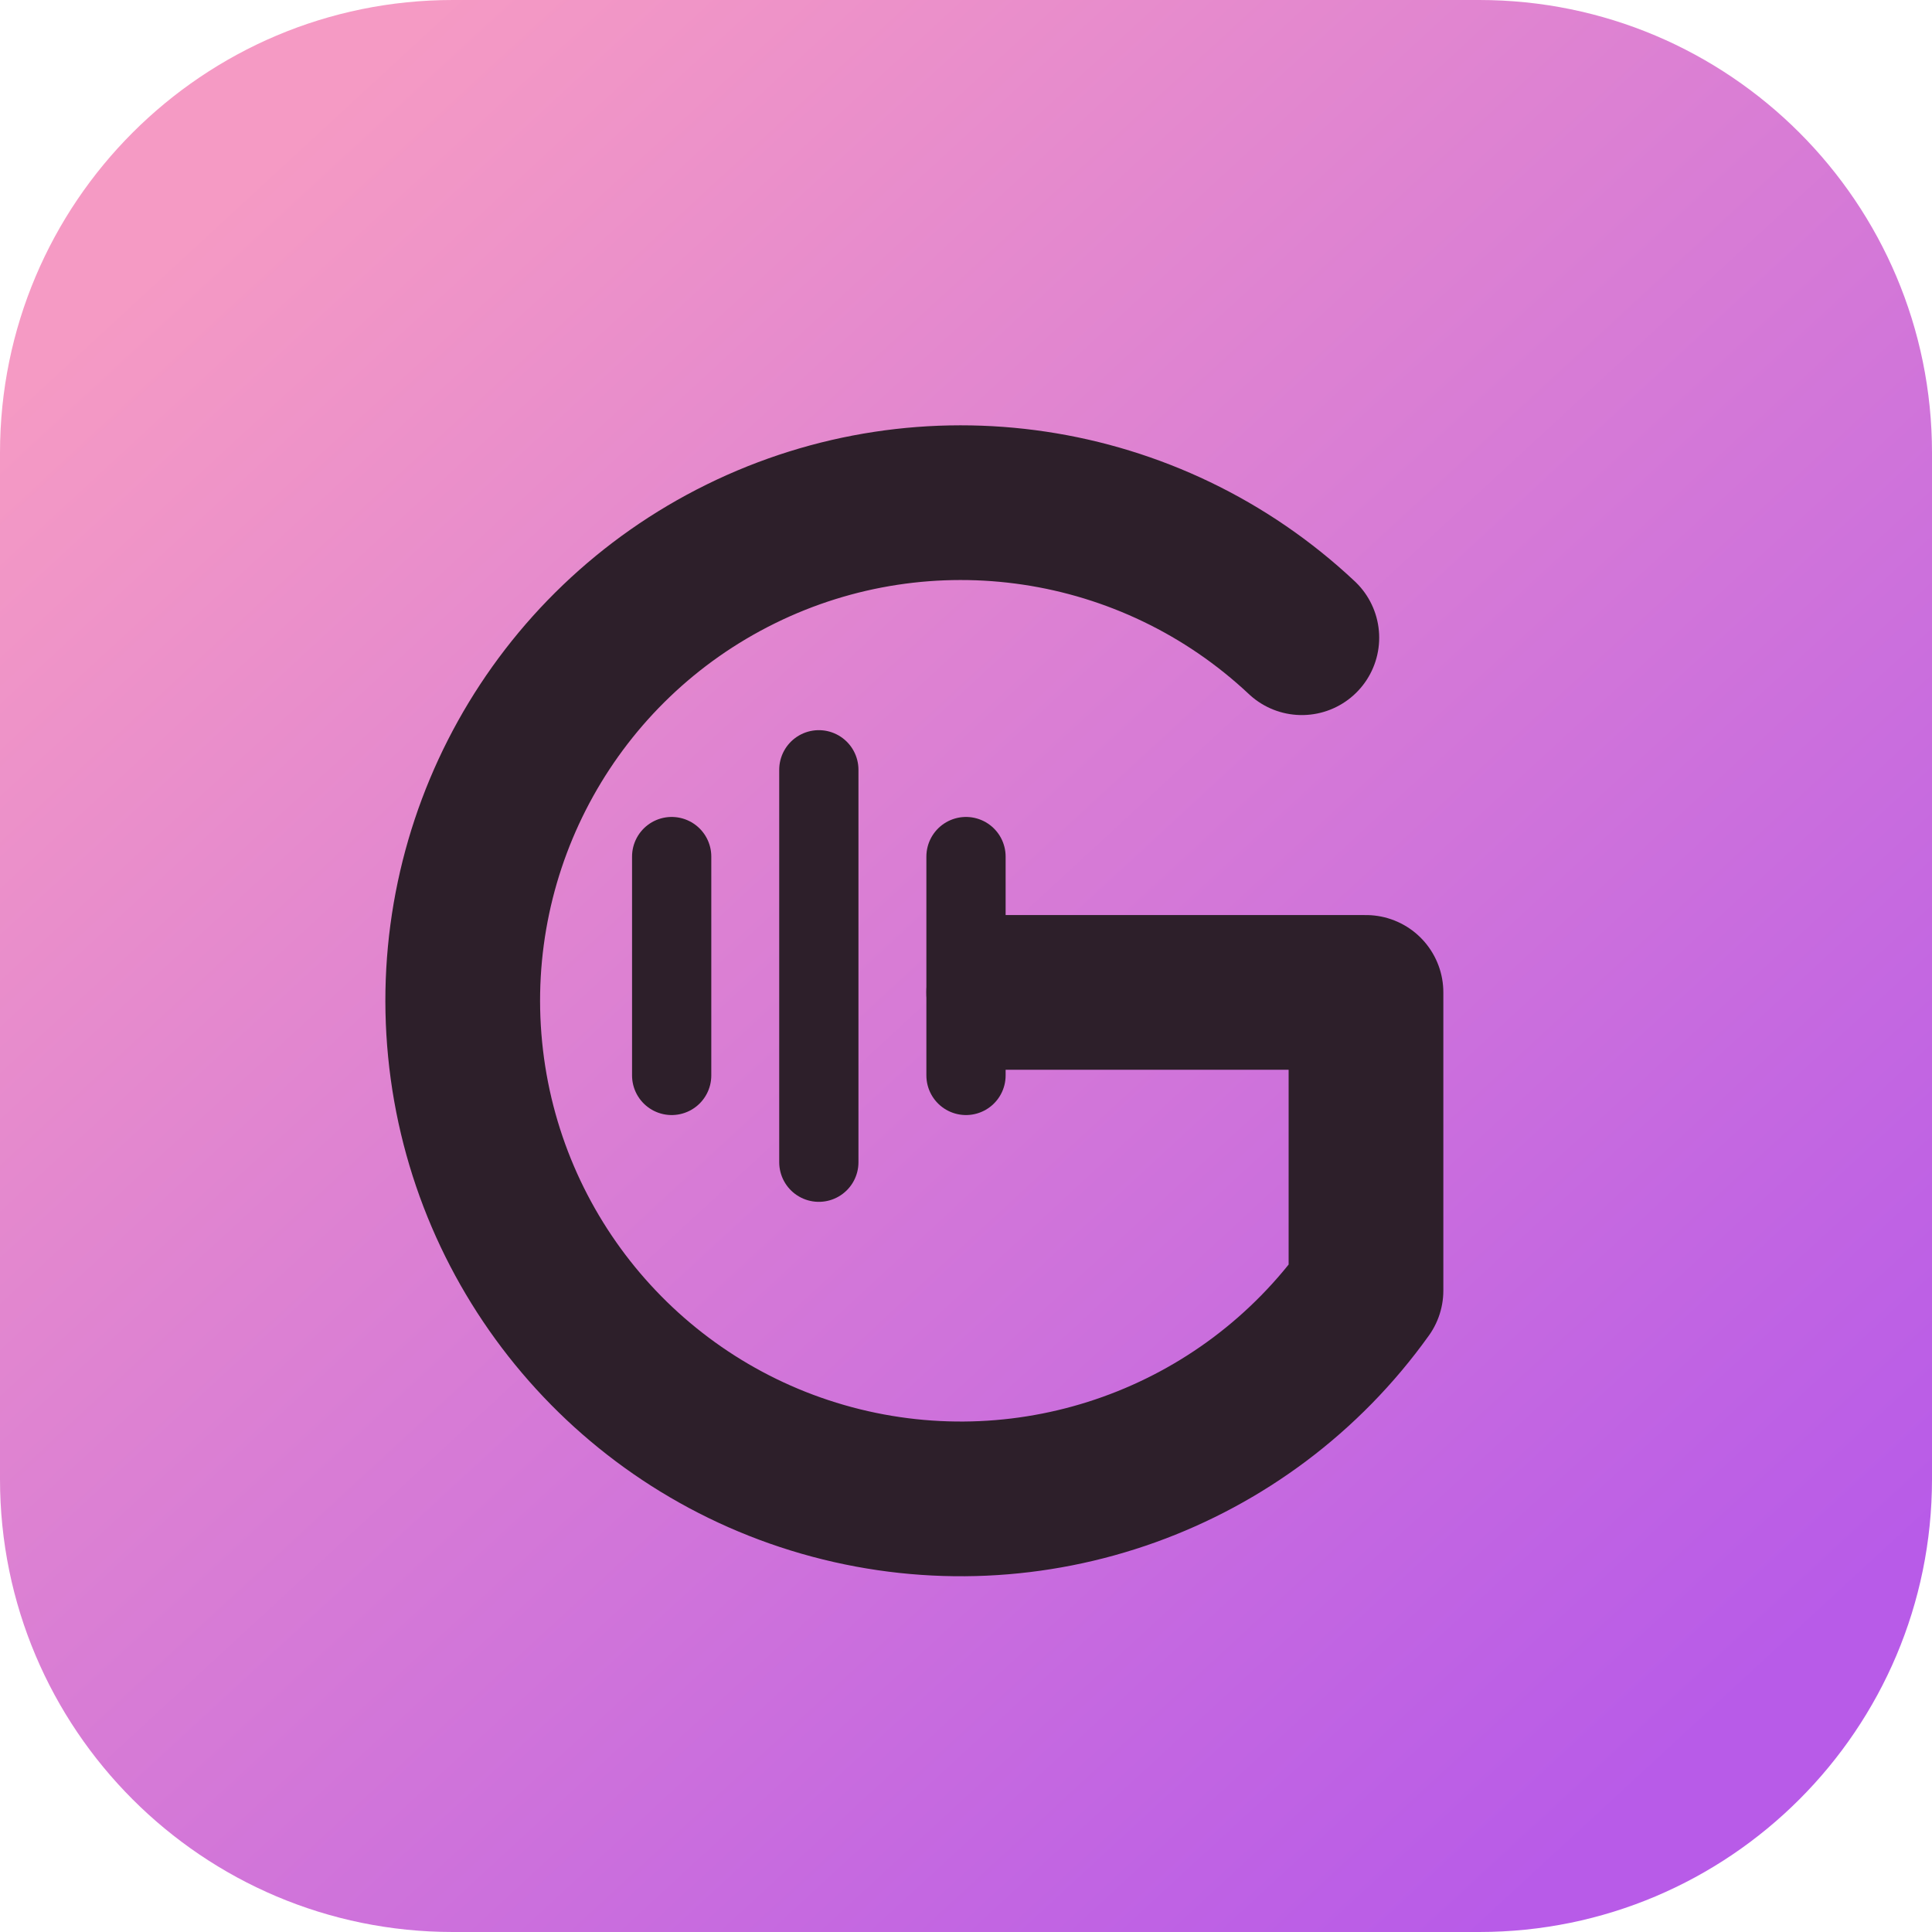
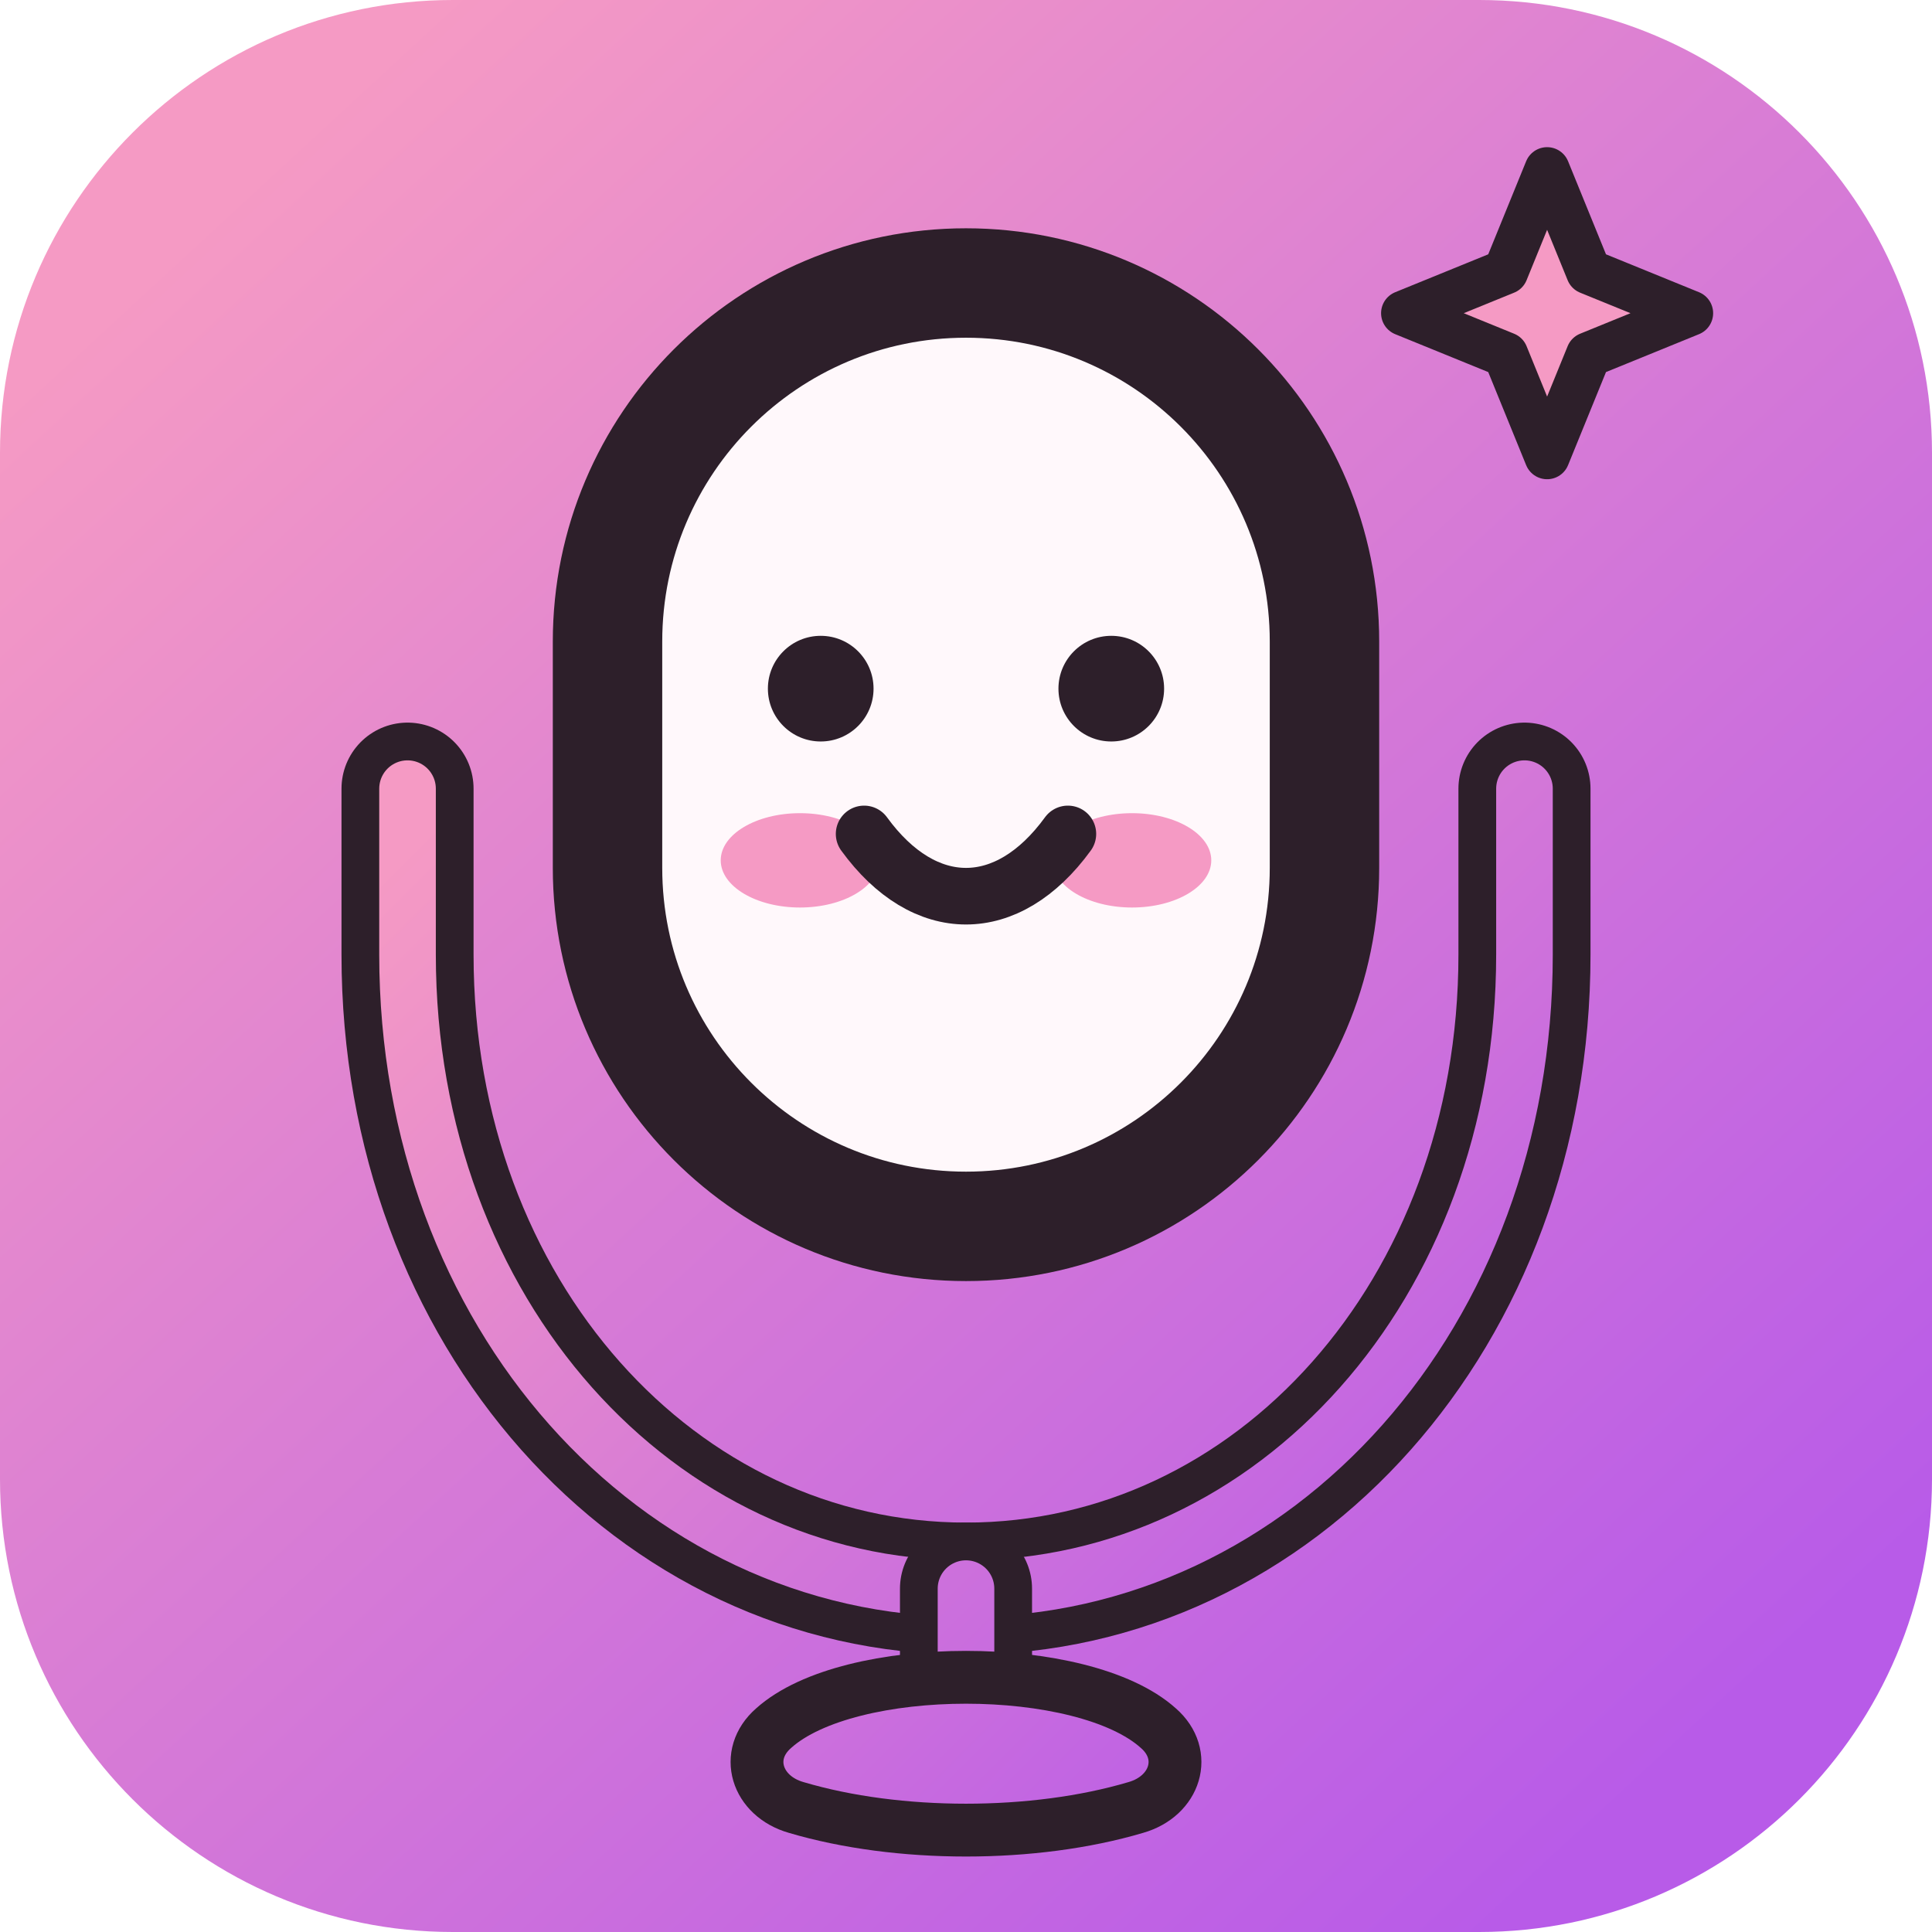
<svg xmlns="http://www.w3.org/2000/svg" viewBox="0 0 1024 1024">
  <defs>
    <linearGradient id="bg" x1="128" y1="96" x2="896" y2="928" gradientUnits="userSpaceOnUse">
      <stop stop-color="#F59AC4" />
      <stop offset="1" stop-color="#B85BE8" />
    </linearGradient>
+     <linearGradient id="accent" x1="252" y1="412" x2="760" y2="920" gradientUnits="userSpaceOnUse">
+       <stop stop-color="#F59AC4" />
+       <stop offset="1" stop-color="#B85BE8" />
+     </linearGradient>
  </defs>
  <rect width="1024" height="1024" rx="240" fill="url(#bg)" />
-   <path d="M690 338A264 264 0 1 0 724 684V526H532" fill="none" stroke="#2D1F2A" stroke-width="82" stroke-linecap="round" stroke-linejoin="round" />
-   <path d="M356 454v116M434 408v208M512 454v116" fill="none" stroke="#2D1F2A" stroke-width="42" stroke-linecap="round" />
+   <g data-brand="magic-mic">
+     <path d="M216 418v88c0 190 132 336 296 336s296-146 296-336v-88" fill="none" stroke="#2D1F2A" stroke-width="70" stroke-linecap="round" />
+     <path d="M216 418v88c0 190 132 336 296 336s296-146 296-336v-88" fill="none" stroke="url(#accent)" stroke-width="30" stroke-linecap="round" />
+     <path d="M512 842v70" fill="none" stroke="#2D1F2A" stroke-width="70" stroke-linecap="round" />
+     <path d="M512 842v70" fill="none" stroke="url(#accent)" stroke-width="30" stroke-linecap="round" />
+     <path d="M410 916c40-36 164-36 204 0 16 14 9 36-12 42-54 16-126 16-180 0-21-6-28-28-12-42Z" fill="url(#accent)" stroke="#2D1F2A" stroke-width="28" stroke-linejoin="round" />
+     <rect data-part="mic-body" x="322" y="150" width="380" height="500" rx="190" fill="#FFF8FB" stroke="#2D1F2A" stroke-width="58" />
+     <g data-part="face">
+       <circle cx="435" cy="365" r="28" fill="#2D1F2A" />
+       <circle cx="589" cy="365" r="28" fill="#2D1F2A" />
+       <ellipse cx="424" cy="456" rx="42" ry="25" fill="#F59AC4" />
+       <ellipse cx="600" cy="456" rx="42" ry="25" fill="#F59AC4" />
+       <path d="M458 442c32 44 76 44 108 0" fill="none" stroke="#2D1F2A" stroke-width="30" stroke-linecap="round" />
+     </g>
+     <path d="m820 90 22 54 54 22-54 22-22 54-22-54-54-22 54-22 22-54Z" fill="#F59AC4" stroke="#2D1F2A" stroke-width="24" stroke-linejoin="round" />
+   </g>
</svg>
